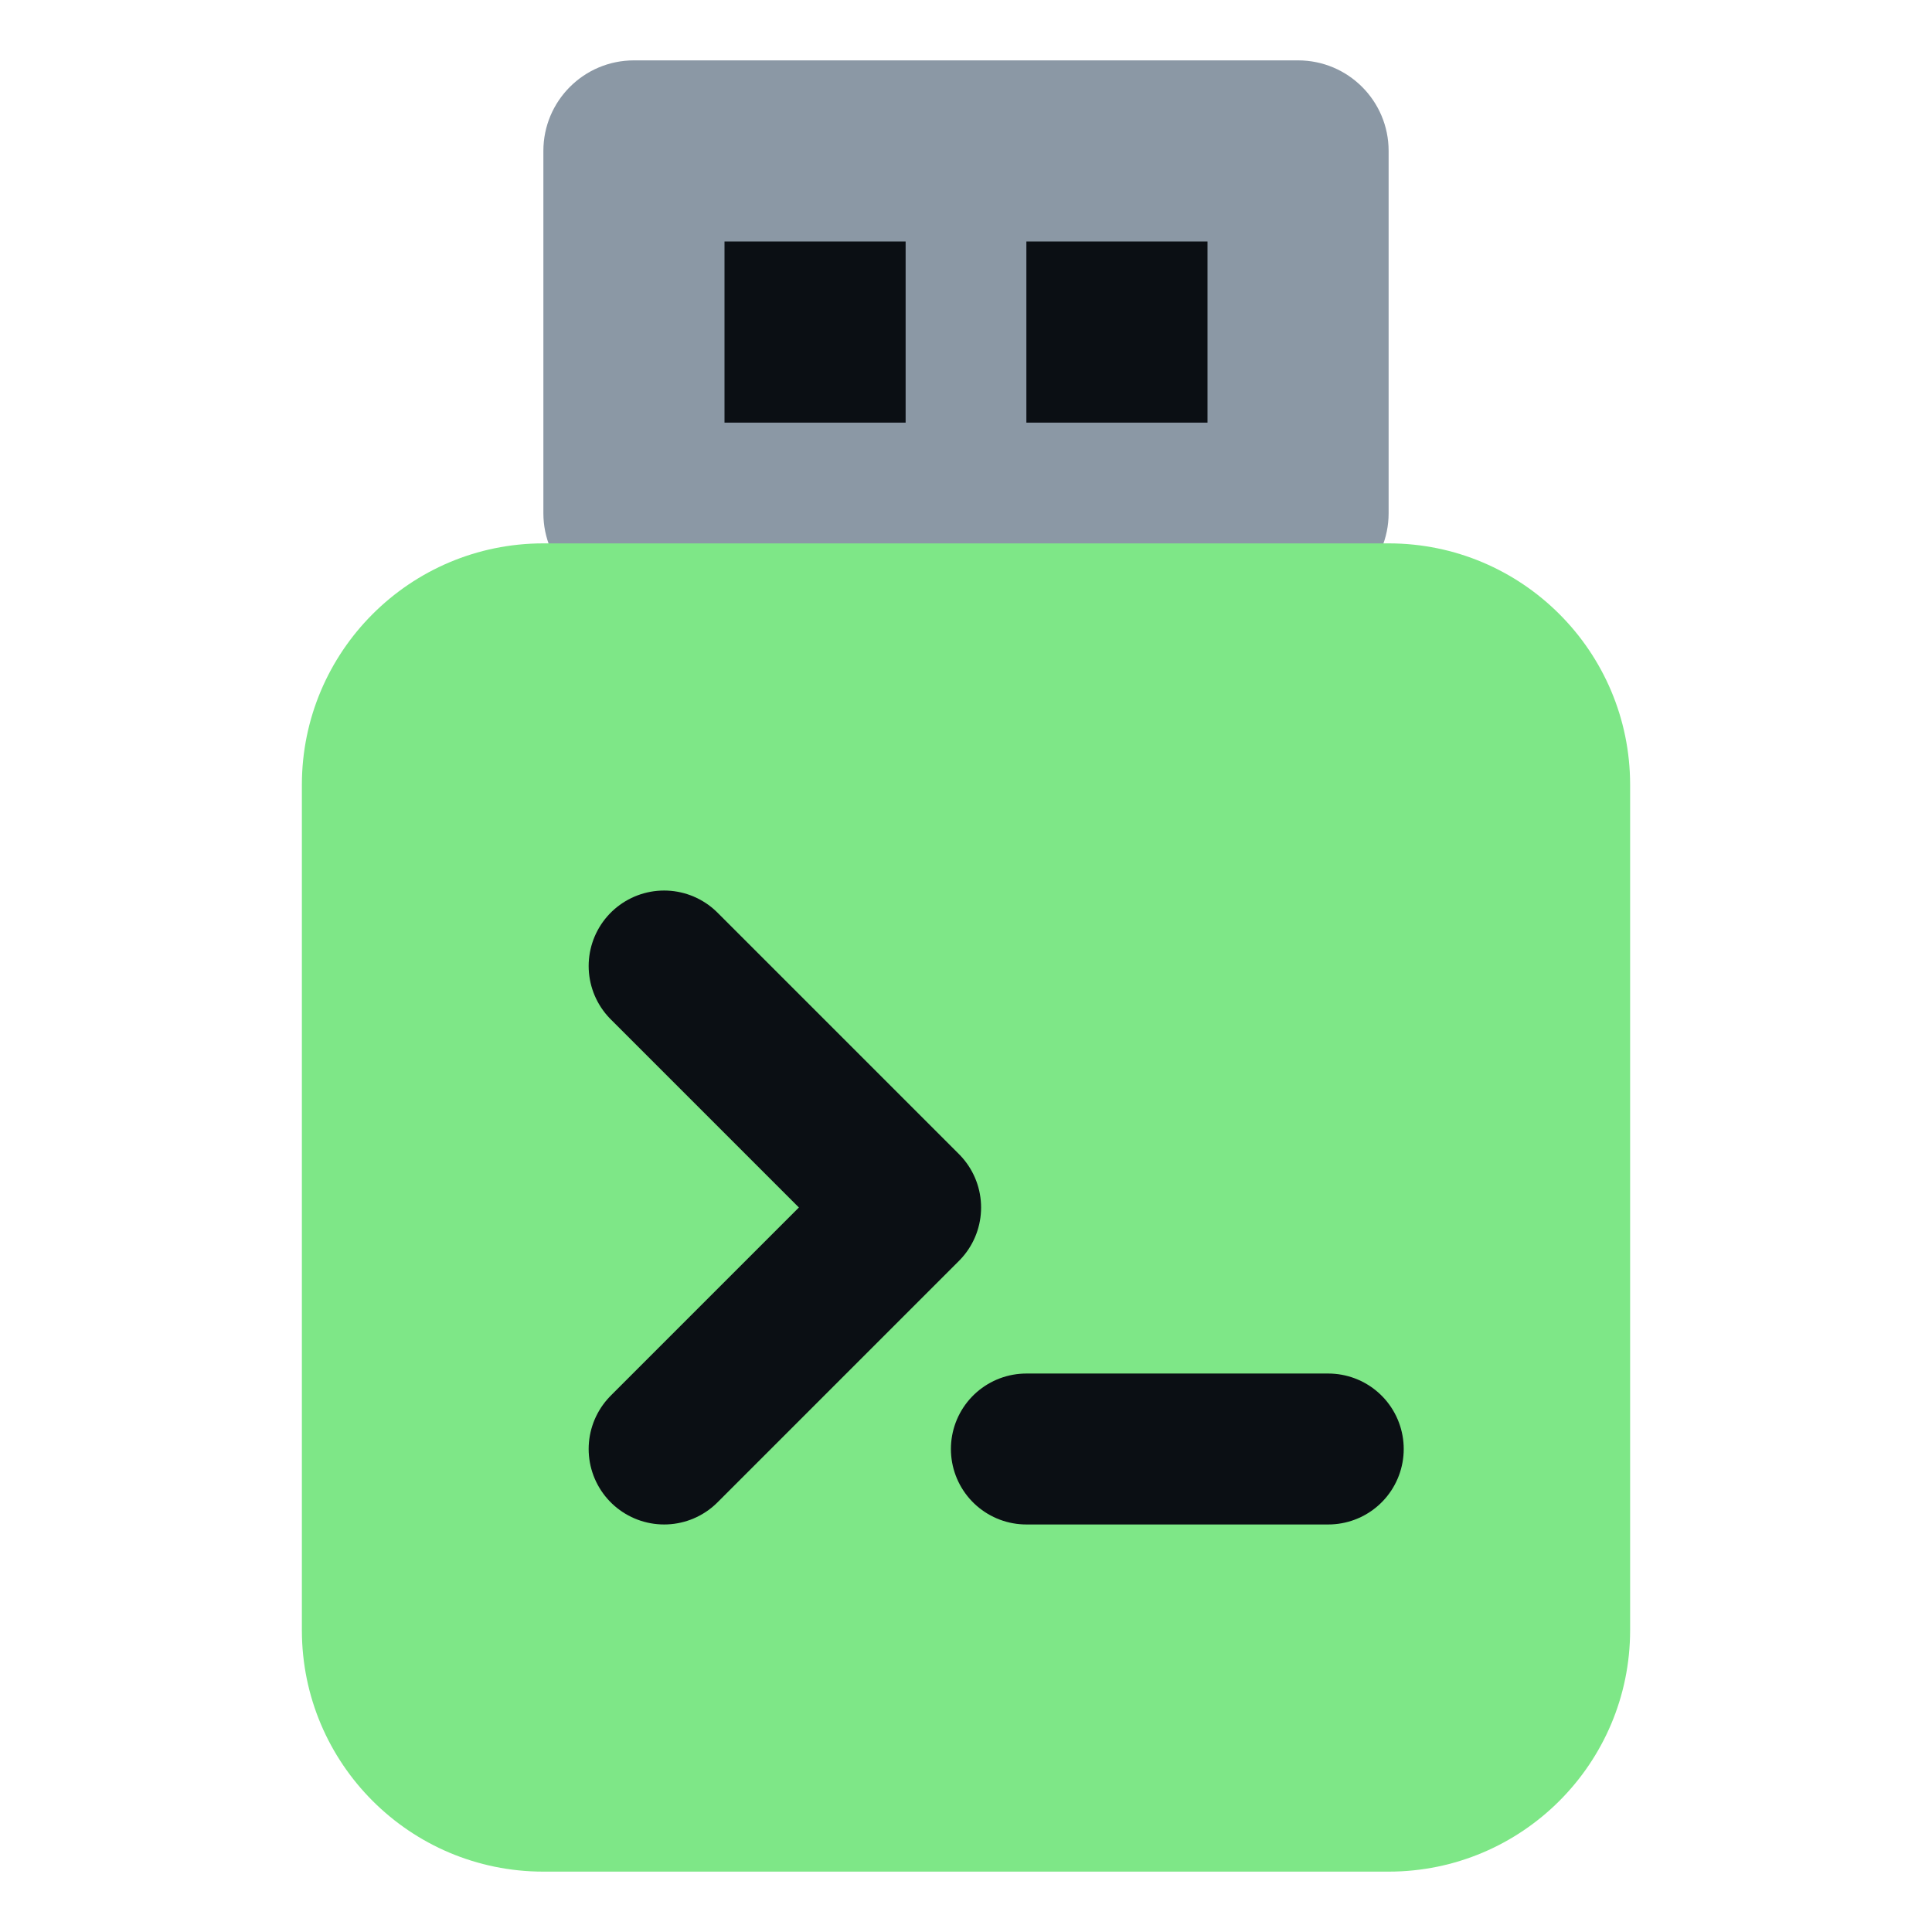
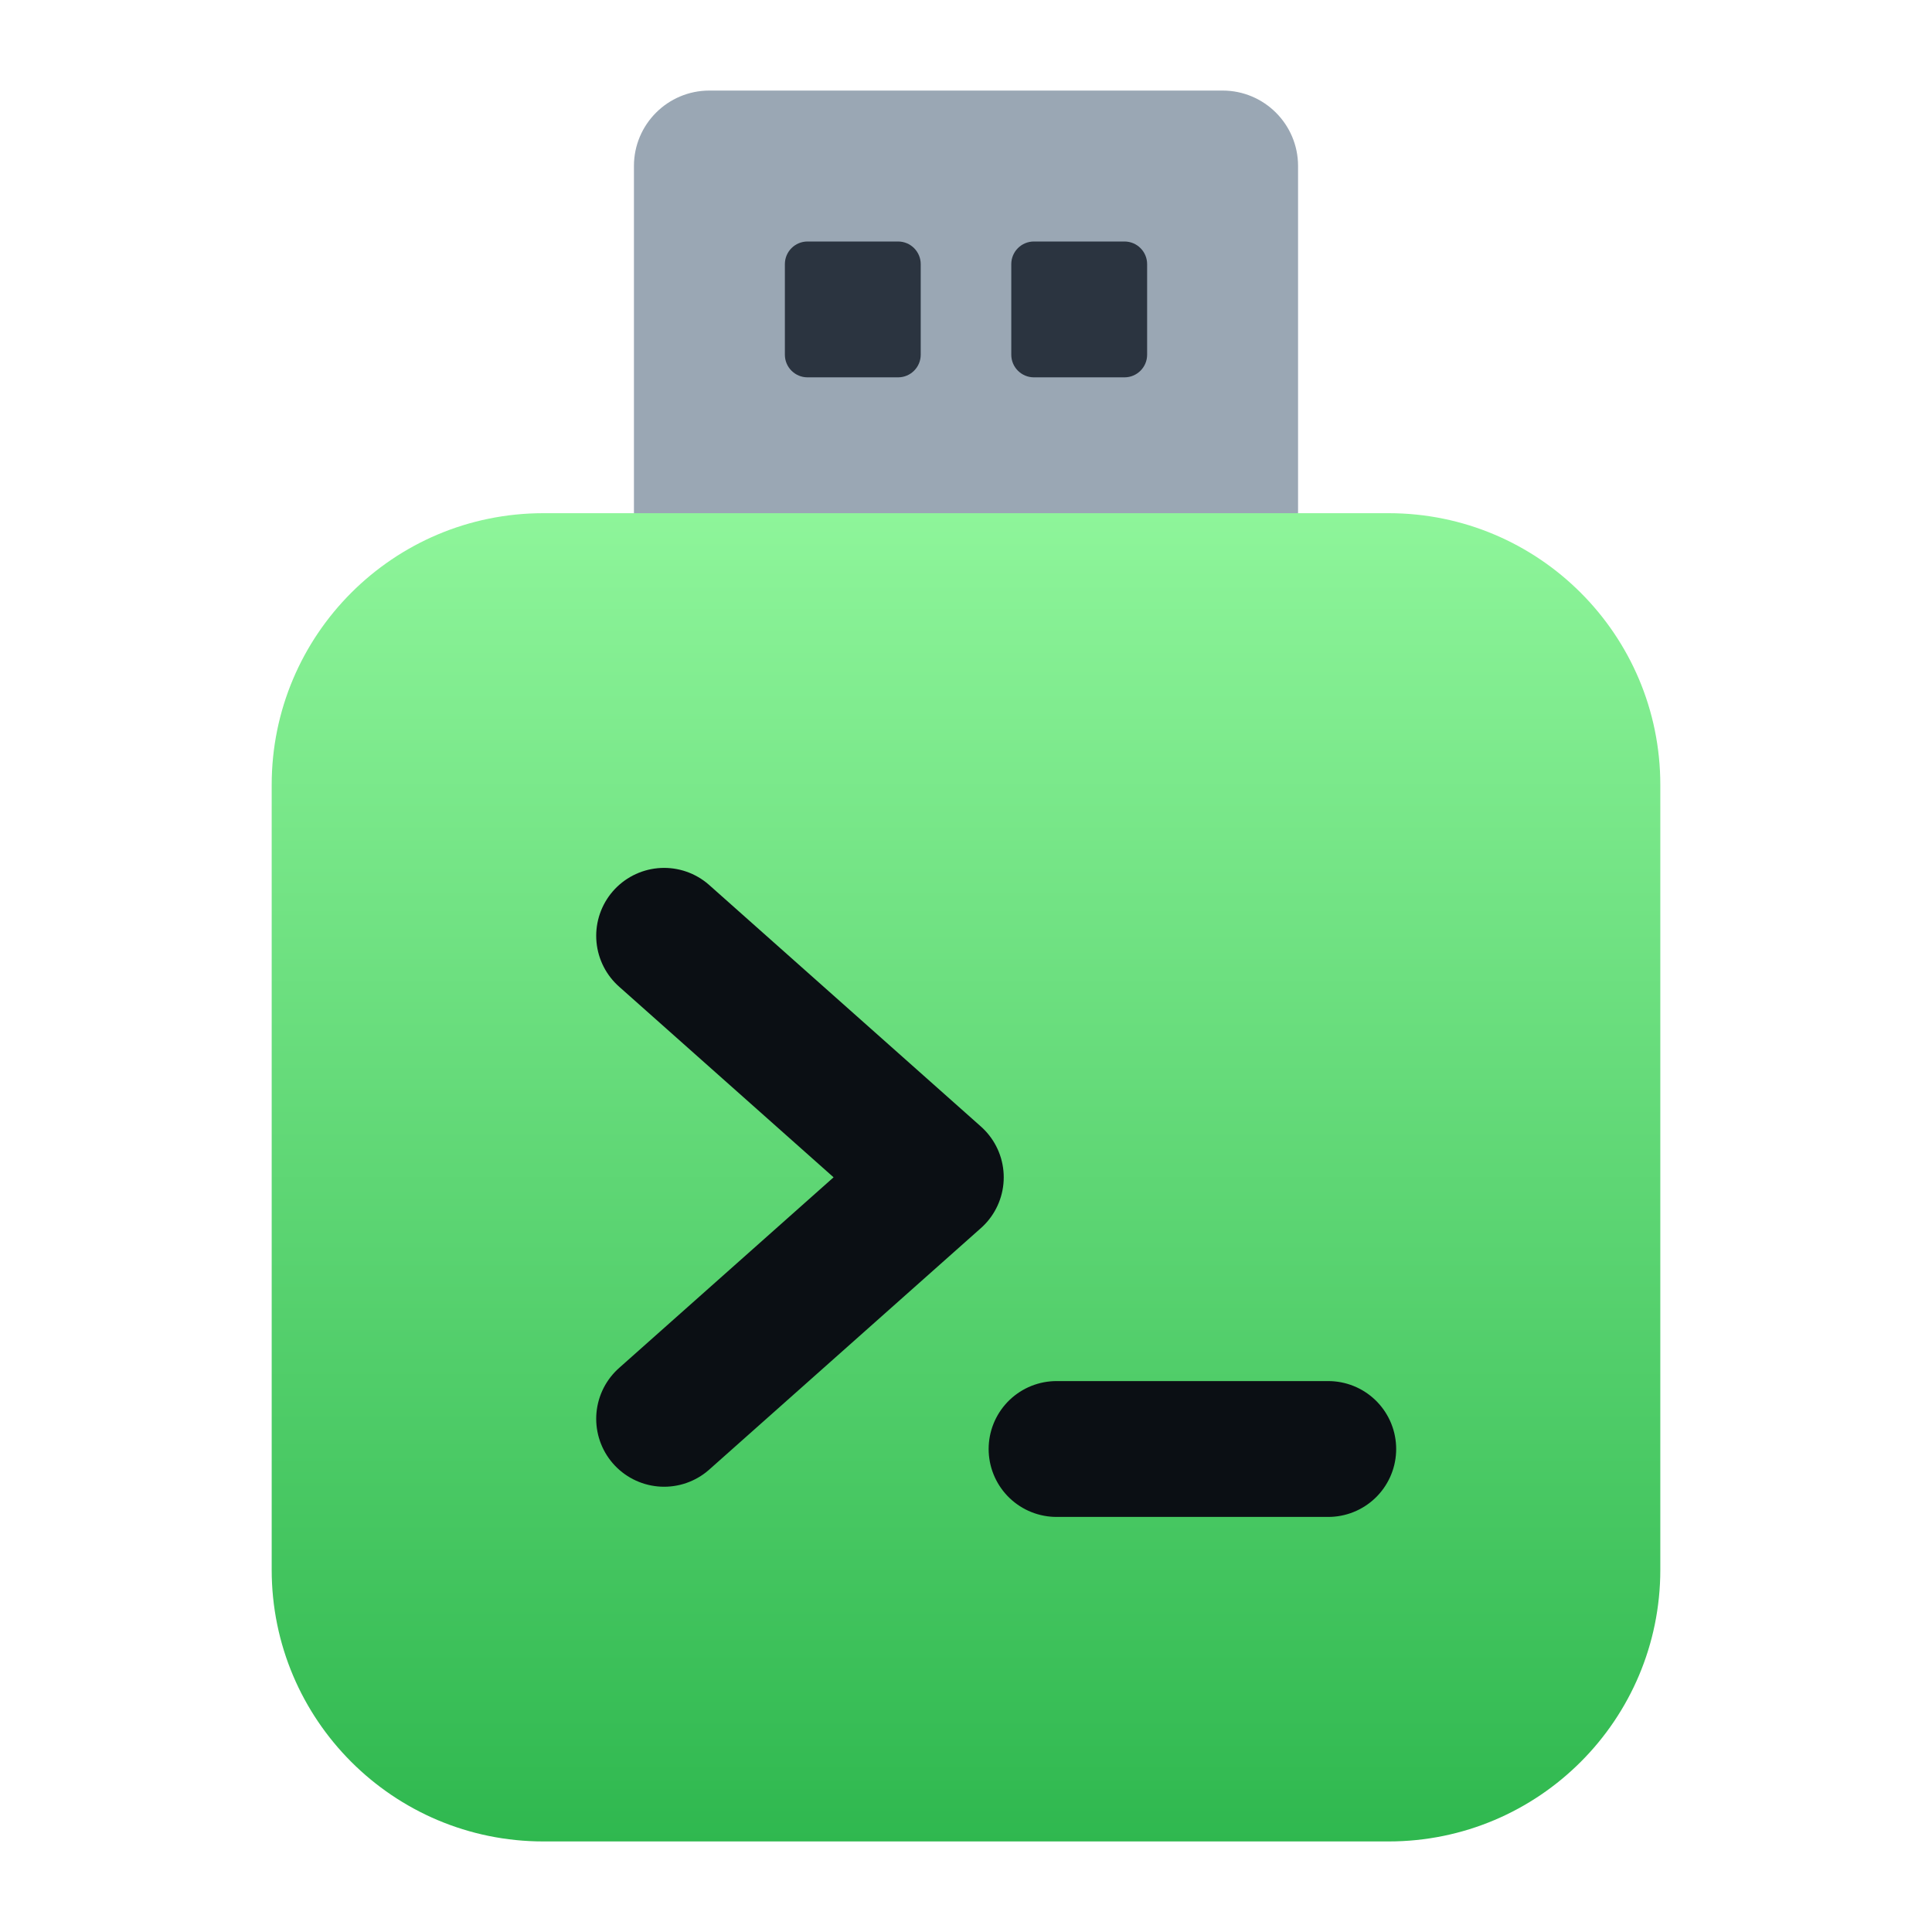
- <svg xmlns="http://www.w3.org/2000/svg" viewBox="0 0 32 32">
-   <rect x="9" y="1" width="14" height="9" rx="1.5" fill="#8b98a5" />
-   <rect x="12" y="4" width="3" height="3" fill="#0b0f14" />
-   <rect x="17" y="4" width="3" height="3" fill="#0b0f14" />
-   <rect x="5" y="9" width="22" height="22" rx="4" fill="#7ee787" />
-   <path d="M11 16l4 4-4 4M17 24h5" stroke="#0b0f14" stroke-width="2.5" fill="none" stroke-linecap="round" stroke-linejoin="round" />
+ <svg xmlns="http://www.w3.org/2000/svg" viewBox="0 0 128 128">
+   <defs>
+     <linearGradient id="g" x1="0" y1="0" x2="0" y2="1">
+       <stop offset="0" stop-color="#8ef59a" />
+       <stop offset="1" stop-color="#2fb84f" />
+     </linearGradient>
+   </defs>
+   <rect x="42" y="6" width="44" height="34" rx="5" fill="#9aa7b4" />
+   <rect x="52" y="16" width="9" height="9" rx="1.5" fill="#2b3440" />
+   <rect x="67" y="16" width="9" height="9" rx="1.5" fill="#2b3440" />
+   <rect x="18" y="34" width="92" height="88" rx="18" fill="url(#g)" />
+   <path d="M44 62l18 16-18 16M70 96h18" stroke="#0b0f14" stroke-width="9" fill="none" stroke-linecap="round" stroke-linejoin="round" />
</svg>
